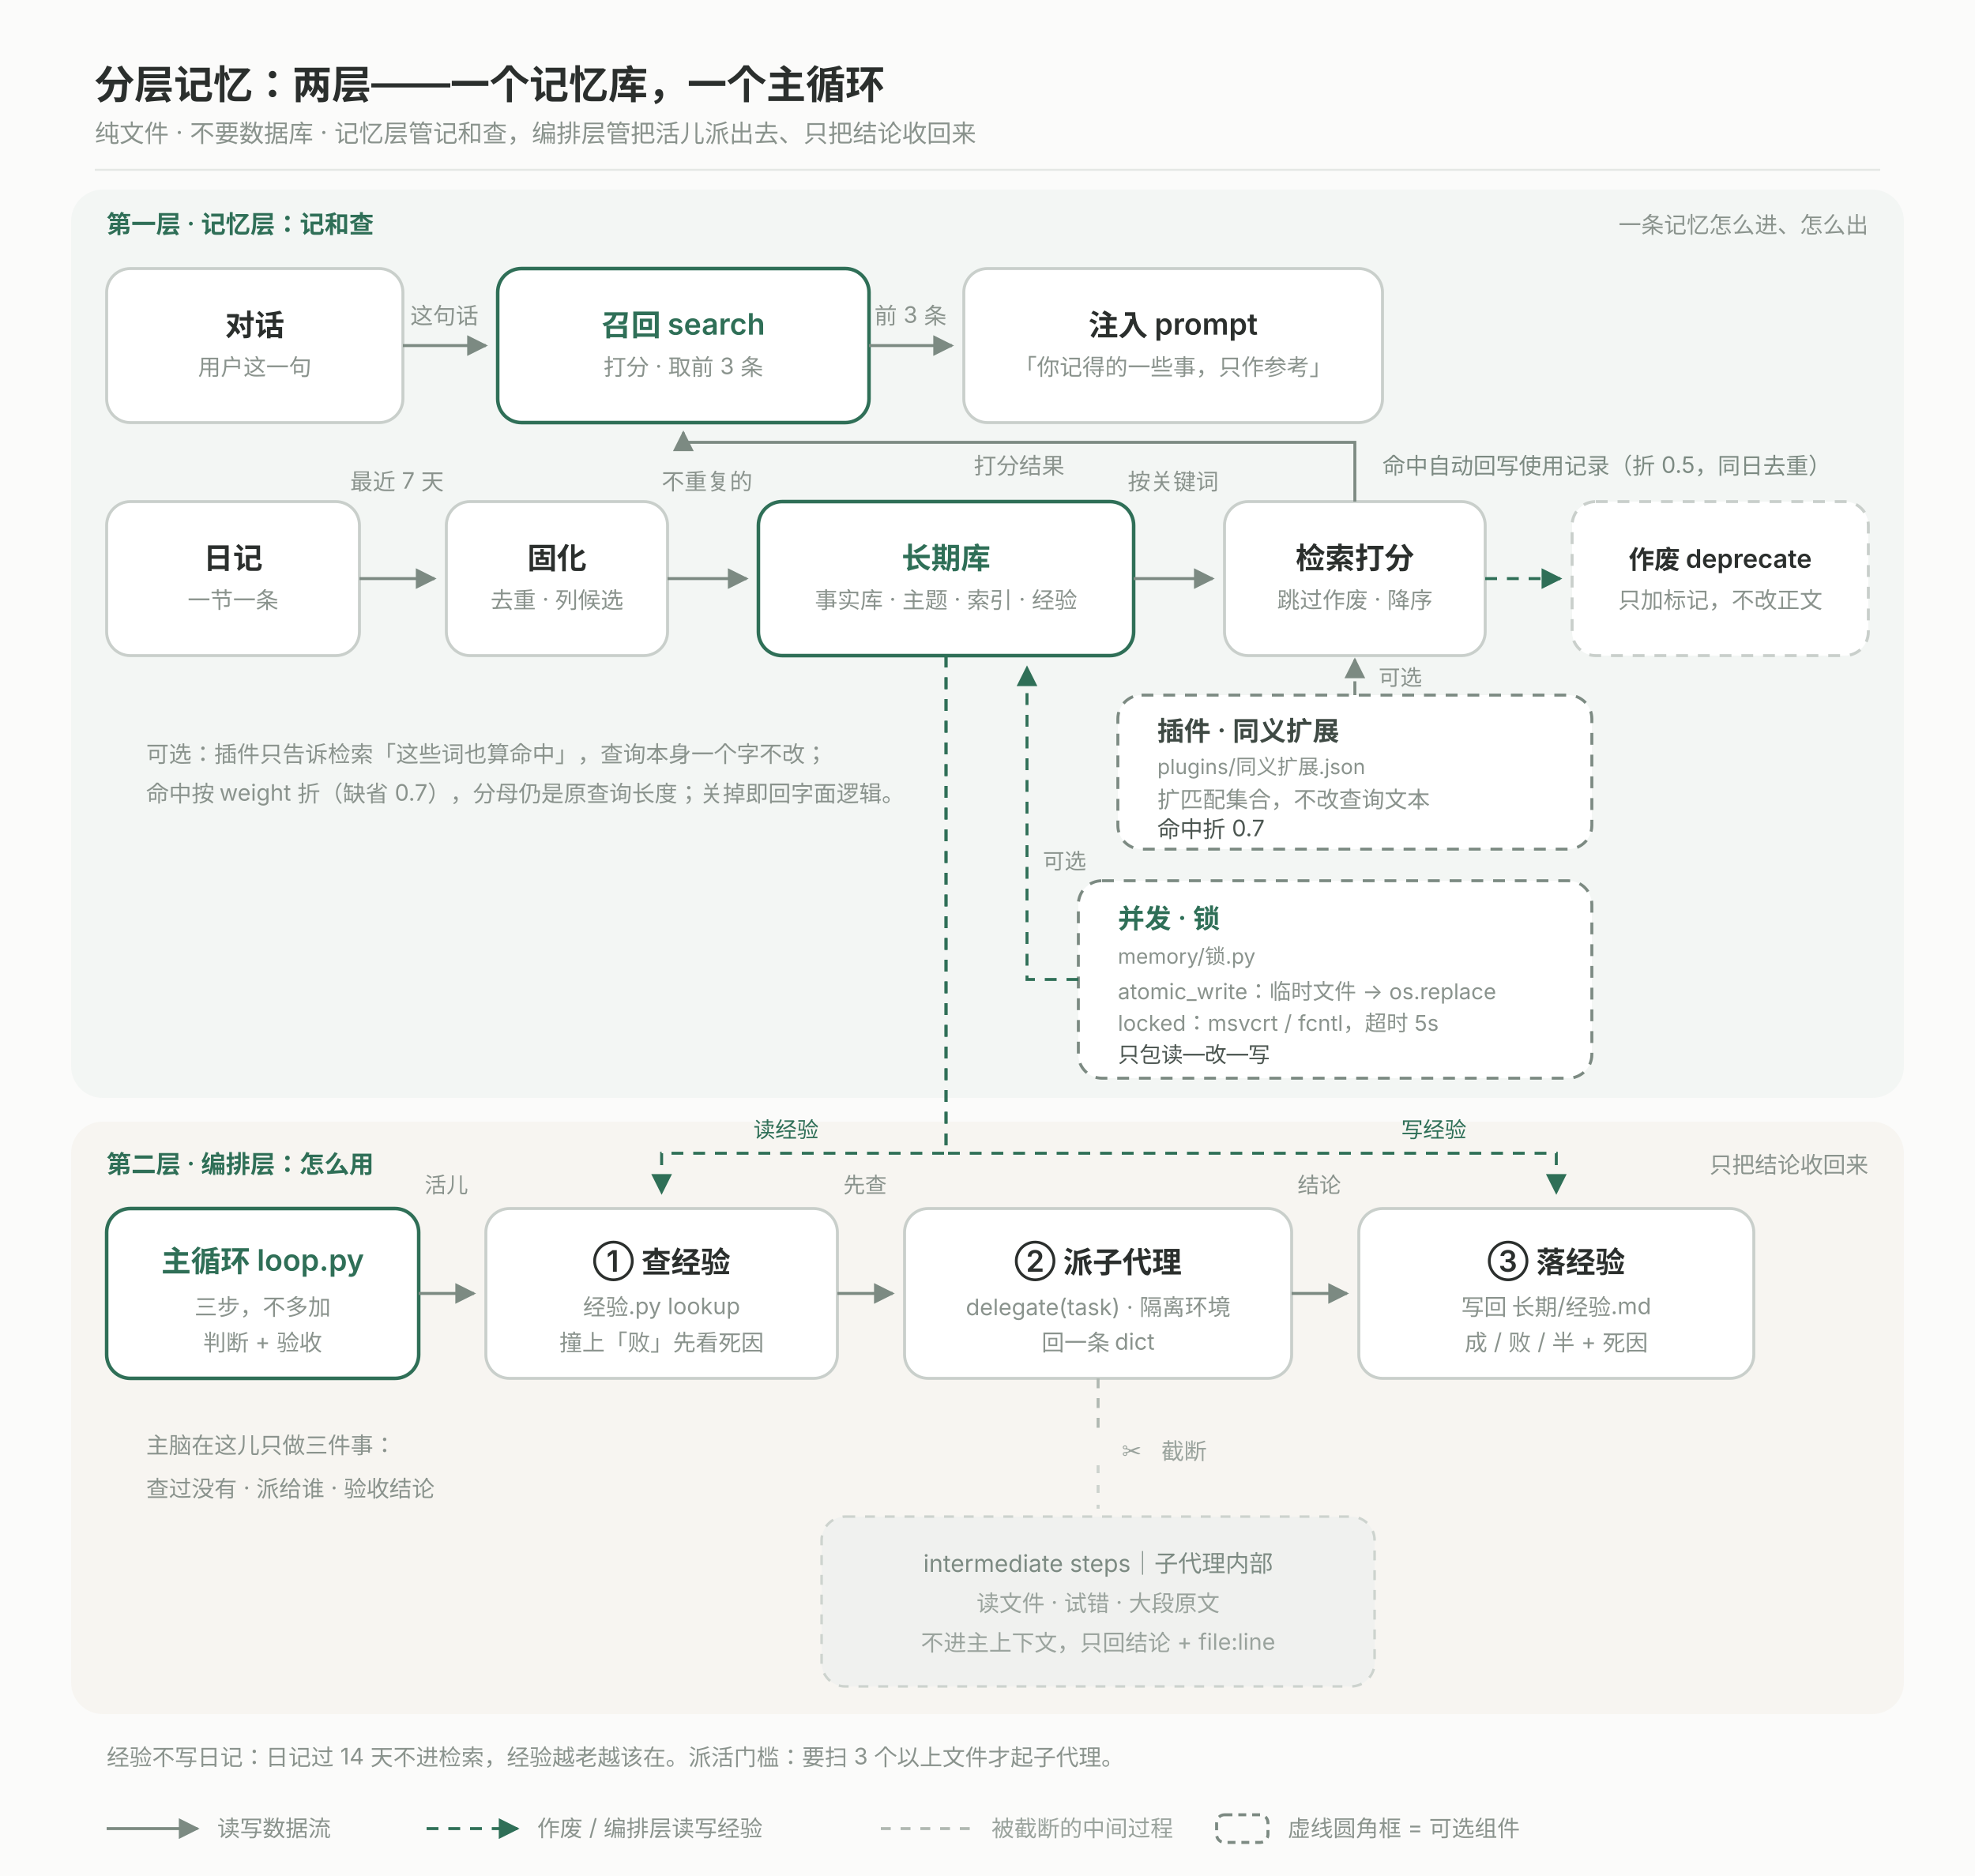
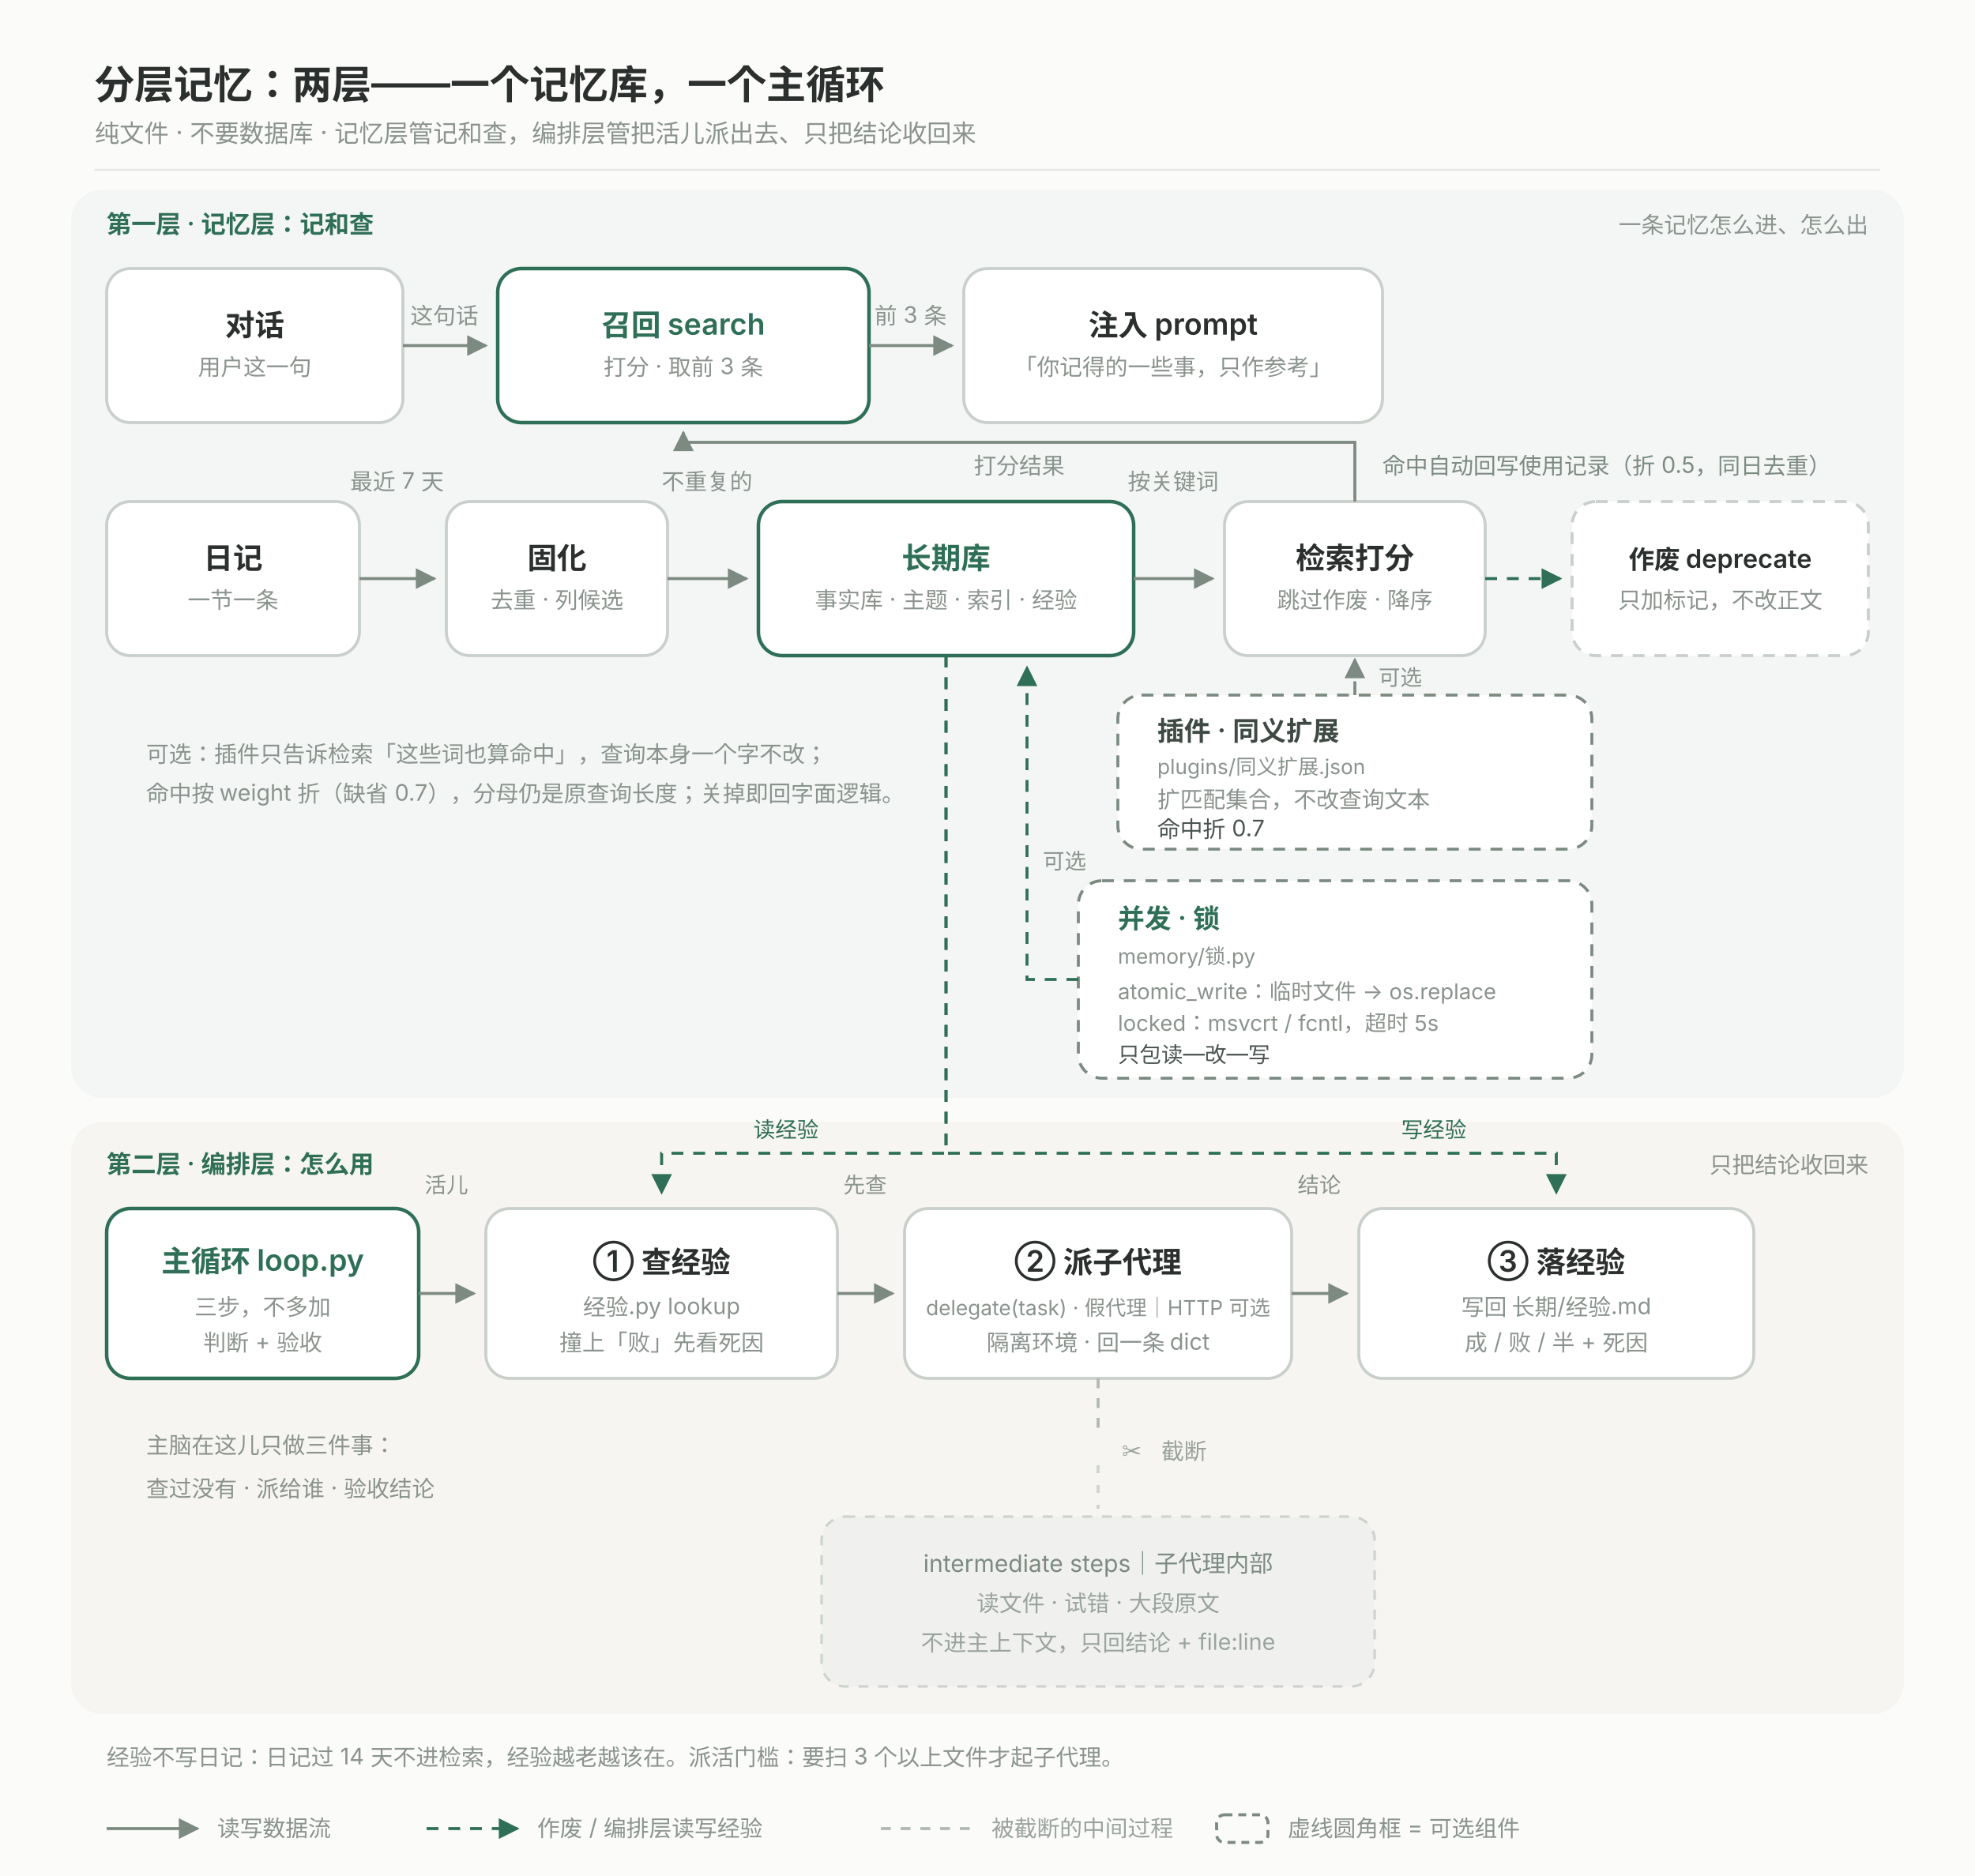
<svg xmlns="http://www.w3.org/2000/svg" width="1000" height="950" viewBox="0 0 1000 950" role="img" aria-label="分层记忆：记忆层负责记和查，编排层负责查经验、派子代理、落经验，子代理的中间过程不进主上下文；检索打分那一步可选挂同义扩展插件；写路径旁边是可选的并发锁（原子替换 + 文件锁，只包读—改—写）">
  <defs>
    <marker id="arrow" viewBox="0 0 10 10" refX="9" refY="5" markerWidth="7" markerHeight="7" orient="auto-start-reverse">
      <path d="M0,0 L10,5 L0,10 Z" fill="#7c8a82" />
    </marker>
    <marker id="arrow-accent" viewBox="0 0 10 10" refX="9" refY="5" markerWidth="7" markerHeight="7" orient="auto-start-reverse">
      <path d="M0,0 L10,5 L0,10 Z" fill="#2f6f57" />
    </marker>
    <marker id="arrow-cut" viewBox="0 0 10 10" refX="9" refY="5" markerWidth="7" markerHeight="7" orient="auto-start-reverse">
      <path d="M0,0 L10,5 L0,10 Z" fill="#b0b8b2" />
    </marker>
  </defs>
  <rect x="0" y="0" width="1000" height="950" fill="#fbfbfa" />
  <text x="48" y="50" font-family="system-ui, -apple-system, 'Segoe UI', 'Microsoft YaHei', sans-serif" font-size="20" font-weight="600" fill="#2b2f2d">分层记忆：两层——一个记忆库，一个主循环</text>
  <text x="48" y="72" font-family="system-ui, -apple-system, 'Segoe UI', 'Microsoft YaHei', sans-serif" font-size="12.5" fill="#8a938d">纯文件 · 不要数据库 · 记忆层管记和查，编排层管把活儿派出去、只把结论收回来</text>
  <line x1="48" y1="86" x2="952" y2="86" stroke="#e5e8e5" stroke-width="1" />
  <rect x="36" y="96" width="928" height="460" rx="16" fill="#f3f6f4" />
  <text x="54" y="118" font-family="system-ui, -apple-system, 'Segoe UI', 'Microsoft YaHei', sans-serif" font-size="12.5" font-weight="600" fill="#2f6f57">第一层 · 记忆层：记和查</text>
  <text x="946" y="118" text-anchor="end" font-family="system-ui, -apple-system, 'Segoe UI', 'Microsoft YaHei', sans-serif" font-size="11.5" fill="#8a938d">一条记忆怎么进、怎么出</text>
  <rect x="54" y="136" width="150" height="78" rx="12" fill="#ffffff" stroke="#c9cfcb" stroke-width="1.5" />
  <text x="129" y="170" text-anchor="middle" font-family="system-ui, -apple-system, 'Segoe UI', 'Microsoft YaHei', sans-serif" font-size="15" font-weight="600" fill="#2b2f2d">对话</text>
  <text x="129" y="190" text-anchor="middle" font-family="system-ui, -apple-system, 'Segoe UI', 'Microsoft YaHei', sans-serif" font-size="11.5" fill="#8a938d">用户这一句</text>
  <rect x="252" y="136" width="188" height="78" rx="12" fill="#ffffff" stroke="#2f6f57" stroke-width="1.8" />
  <text x="346" y="170" text-anchor="middle" font-family="system-ui, -apple-system, 'Segoe UI', 'Microsoft YaHei', sans-serif" font-size="15" font-weight="600" fill="#2f6f57">召回 search</text>
  <text x="346" y="190" text-anchor="middle" font-family="system-ui, -apple-system, 'Segoe UI', 'Microsoft YaHei', sans-serif" font-size="11.5" fill="#8a938d">打分 · 取前 3 条</text>
  <rect x="488" y="136" width="212" height="78" rx="12" fill="#ffffff" stroke="#c9cfcb" stroke-width="1.5" />
  <text x="594" y="170" text-anchor="middle" font-family="system-ui, -apple-system, 'Segoe UI', 'Microsoft YaHei', sans-serif" font-size="15" font-weight="600" fill="#2b2f2d">注入 prompt</text>
  <text x="594" y="190" text-anchor="middle" font-family="system-ui, -apple-system, 'Segoe UI', 'Microsoft YaHei', sans-serif" font-size="11.5" fill="#8a938d">「你记得的一些事，只作参考」</text>
  <line x1="204" y1="175" x2="246" y2="175" stroke="#7c8a82" stroke-width="1.5" marker-end="url(#arrow)" />
  <text x="225" y="164" text-anchor="middle" font-family="system-ui, -apple-system, 'Segoe UI', 'Microsoft YaHei', sans-serif" font-size="11.5" fill="#8a938d">这句话</text>
  <line x1="440" y1="175" x2="482" y2="175" stroke="#7c8a82" stroke-width="1.5" marker-end="url(#arrow)" />
  <text x="461" y="164" text-anchor="middle" font-family="system-ui, -apple-system, 'Segoe UI', 'Microsoft YaHei', sans-serif" font-size="11.5" fill="#8a938d">前 3 条</text>
  <rect x="54" y="254" width="128" height="78" rx="12" fill="#ffffff" stroke="#c9cfcb" stroke-width="1.5" />
  <text x="118" y="288" text-anchor="middle" font-family="system-ui, -apple-system, 'Segoe UI', 'Microsoft YaHei', sans-serif" font-size="15" font-weight="600" fill="#2b2f2d">日记</text>
  <text x="118" y="308" text-anchor="middle" font-family="system-ui, -apple-system, 'Segoe UI', 'Microsoft YaHei', sans-serif" font-size="11.5" fill="#8a938d">一节一条</text>
  <rect x="226" y="254" width="112" height="78" rx="12" fill="#ffffff" stroke="#c9cfcb" stroke-width="1.5" />
  <text x="282" y="288" text-anchor="middle" font-family="system-ui, -apple-system, 'Segoe UI', 'Microsoft YaHei', sans-serif" font-size="15" font-weight="600" fill="#2b2f2d">固化</text>
  <text x="282" y="308" text-anchor="middle" font-family="system-ui, -apple-system, 'Segoe UI', 'Microsoft YaHei', sans-serif" font-size="11.5" fill="#8a938d">去重 · 列候选</text>
  <rect x="384" y="254" width="190" height="78" rx="12" fill="#ffffff" stroke="#2f6f57" stroke-width="1.8" />
  <text x="479" y="288" text-anchor="middle" font-family="system-ui, -apple-system, 'Segoe UI', 'Microsoft YaHei', sans-serif" font-size="15" font-weight="600" fill="#2f6f57">长期库</text>
  <text x="479" y="308" text-anchor="middle" font-family="system-ui, -apple-system, 'Segoe UI', 'Microsoft YaHei', sans-serif" font-size="11.5" fill="#8a938d">事实库 · 主题 · 索引 · 经验</text>
  <rect x="620" y="254" width="132" height="78" rx="12" fill="#ffffff" stroke="#c9cfcb" stroke-width="1.5" />
  <text x="686" y="288" text-anchor="middle" font-family="system-ui, -apple-system, 'Segoe UI', 'Microsoft YaHei', sans-serif" font-size="15" font-weight="600" fill="#2b2f2d">检索打分</text>
  <text x="686" y="308" text-anchor="middle" font-family="system-ui, -apple-system, 'Segoe UI', 'Microsoft YaHei', sans-serif" font-size="11.5" fill="#8a938d">跳过作废 · 降序</text>
  <text x="700" y="240" font-family="system-ui, -apple-system, 'Segoe UI', 'Microsoft YaHei', sans-serif" font-size="11.5" fill="#7c8a82">命中自动回写使用记录（折 0.5，同日去重）</text>
  <line x1="182" y1="293" x2="220" y2="293" stroke="#7c8a82" stroke-width="1.5" marker-end="url(#arrow)" />
  <text x="201" y="248" text-anchor="middle" font-family="system-ui, -apple-system, 'Segoe UI', 'Microsoft YaHei', sans-serif" font-size="11.5" fill="#8a938d">最近 7 天</text>
  <line x1="338" y1="293" x2="378" y2="293" stroke="#7c8a82" stroke-width="1.5" marker-end="url(#arrow)" />
  <text x="358" y="248" text-anchor="middle" font-family="system-ui, -apple-system, 'Segoe UI', 'Microsoft YaHei', sans-serif" font-size="11.5" fill="#8a938d">不重复的</text>
  <line x1="574" y1="293" x2="614" y2="293" stroke="#7c8a82" stroke-width="1.5" marker-end="url(#arrow)" />
  <text x="594" y="248" text-anchor="middle" font-family="system-ui, -apple-system, 'Segoe UI', 'Microsoft YaHei', sans-serif" font-size="11.5" fill="#8a938d">按关键词</text>
  <path d="M 686 254 L 686 224 L 346 224 L 346 219" fill="none" stroke="#7c8a82" stroke-width="1.5" marker-end="url(#arrow)" />
  <text x="516" y="240" text-anchor="middle" font-family="system-ui, -apple-system, 'Segoe UI', 'Microsoft YaHei', sans-serif" font-size="11.5" fill="#8a938d">打分结果</text>
  <rect x="796" y="254" width="150" height="78" rx="12" fill="#ffffff" stroke="#c9cfcb" stroke-width="1.5" stroke-dasharray="6 5" />
  <text x="871" y="288" text-anchor="middle" font-family="system-ui, -apple-system, 'Segoe UI', 'Microsoft YaHei', sans-serif" font-size="13" font-weight="600" fill="#2b2f2d">作废 deprecate</text>
  <text x="871" y="308" text-anchor="middle" font-family="system-ui, -apple-system, 'Segoe UI', 'Microsoft YaHei', sans-serif" font-size="11.5" fill="#8a938d">只加标记，不改正文</text>
  <line x1="752" y1="293" x2="790" y2="293" stroke="#2f6f57" stroke-width="1.5" stroke-dasharray="6 5" marker-end="url(#arrow-accent)" />
  <rect x="566" y="352" width="240" height="78" rx="12" fill="#ffffff" stroke="#7c8a82" stroke-width="1.5" stroke-dasharray="6 5" />
  <text x="586" y="375" font-family="system-ui, -apple-system, 'Segoe UI', 'Microsoft YaHei', sans-serif" font-size="13.5" font-weight="600" fill="#3f4a44">插件 · 同义扩展</text>
  <text x="586" y="392" font-family="system-ui, -apple-system, 'Segoe UI', 'Microsoft YaHei', sans-serif" font-size="10.5" fill="#8a938d">plugins/同义扩展.json</text>
  <text x="586" y="409" font-family="system-ui, -apple-system, 'Segoe UI', 'Microsoft YaHei', sans-serif" font-size="11.5" fill="#8a938d">扩匹配集合，不改查询文本</text>
  <text x="586" y="424" font-family="system-ui, -apple-system, 'Segoe UI', 'Microsoft YaHei', sans-serif" font-size="11.5" fill="#4b5550">命中折 0.7</text>
  <line x1="686" y1="352" x2="686" y2="334" stroke="#7c8a82" stroke-width="1.5" stroke-dasharray="7 4" marker-end="url(#arrow)" />
  <text x="698" y="347" font-family="system-ui, -apple-system, 'Segoe UI', 'Microsoft YaHei', sans-serif" font-size="11" fill="#8a938d">可选</text>
  <text x="74" y="386" font-family="system-ui, -apple-system, 'Segoe UI', 'Microsoft YaHei', sans-serif" font-size="11.5" fill="#8a938d">可选：插件只告诉检索「这些词也算命中」，查询本身一个字不改；</text>
  <text x="74" y="406" font-family="system-ui, -apple-system, 'Segoe UI', 'Microsoft YaHei', sans-serif" font-size="11.5" fill="#8a938d">命中按 weight 折（缺省 0.7），分母仍是原查询长度；关掉即回字面逻辑。</text>
  <rect x="546" y="446" width="260" height="100" rx="12" fill="#ffffff" stroke="#7c8a82" stroke-width="1.5" stroke-dasharray="6 5" />
  <text x="566" y="470" font-family="system-ui, -apple-system, 'Segoe UI', 'Microsoft YaHei', sans-serif" font-size="13.5" font-weight="600" fill="#2f6f57">并发 · 锁</text>
  <text x="566" y="488" font-family="system-ui, -apple-system, 'Segoe UI', 'Microsoft YaHei', sans-serif" font-size="10.5" fill="#8a938d">memory/锁.py</text>
  <text x="566" y="506" font-family="system-ui, -apple-system, 'Segoe UI', 'Microsoft YaHei', sans-serif" font-size="11" fill="#8a938d">atomic_write：临时文件 → os.replace</text>
  <text x="566" y="522" font-family="system-ui, -apple-system, 'Segoe UI', 'Microsoft YaHei', sans-serif" font-size="11" fill="#8a938d">locked：msvcrt / fcntl，超时 5s</text>
  <text x="566" y="538" font-family="system-ui, -apple-system, 'Segoe UI', 'Microsoft YaHei', sans-serif" font-size="11" fill="#4b5550">只包读—改—写</text>
  <path d="M 546 496 L 520 496 L 520 338" fill="none" stroke="#2f6f57" stroke-width="1.5" stroke-dasharray="6 5" marker-end="url(#arrow-accent)" />
  <text x="528" y="440" font-family="system-ui, -apple-system, 'Segoe UI', 'Microsoft YaHei', sans-serif" font-size="11" fill="#8a938d">可选</text>
  <rect x="36" y="568" width="928" height="300" rx="16" fill="#f7f5f1" />
  <text x="54" y="594" font-family="system-ui, -apple-system, 'Segoe UI', 'Microsoft YaHei', sans-serif" font-size="12.5" font-weight="600" fill="#2f6f57">第二层 · 编排层：怎么用</text>
  <text x="946" y="594" text-anchor="end" font-family="system-ui, -apple-system, 'Segoe UI', 'Microsoft YaHei', sans-serif" font-size="11.5" fill="#8a938d">只把结论收回来</text>
  <rect x="54" y="612" width="158" height="86" rx="12" fill="#ffffff" stroke="#2f6f57" stroke-width="1.8" />
  <text x="133" y="644" text-anchor="middle" font-family="system-ui, -apple-system, 'Segoe UI', 'Microsoft YaHei', sans-serif" font-size="15" font-weight="600" fill="#2f6f57">主循环 loop.py</text>
  <text x="133" y="666" text-anchor="middle" font-family="system-ui, -apple-system, 'Segoe UI', 'Microsoft YaHei', sans-serif" font-size="11.5" fill="#8a938d">三步，不多加</text>
  <text x="133" y="684" text-anchor="middle" font-family="system-ui, -apple-system, 'Segoe UI', 'Microsoft YaHei', sans-serif" font-size="11.5" fill="#8a938d">判断 + 验收</text>
  <rect x="246" y="612" width="178" height="86" rx="12" fill="#ffffff" stroke="#c9cfcb" stroke-width="1.5" />
  <text x="335" y="644" text-anchor="middle" font-family="system-ui, -apple-system, 'Segoe UI', 'Microsoft YaHei', sans-serif" font-size="15" font-weight="600" fill="#2b2f2d">① 查经验</text>
  <text x="335" y="666" text-anchor="middle" font-family="system-ui, -apple-system, 'Segoe UI', 'Microsoft YaHei', sans-serif" font-size="11.5" fill="#8a938d">经验.py lookup</text>
  <text x="335" y="684" text-anchor="middle" font-family="system-ui, -apple-system, 'Segoe UI', 'Microsoft YaHei', sans-serif" font-size="11.5" fill="#8a938d">撞上「败」先看死因</text>
  <rect x="458" y="612" width="196" height="86" rx="12" fill="#ffffff" stroke="#c9cfcb" stroke-width="1.5" />
  <text x="556" y="644" text-anchor="middle" font-family="system-ui, -apple-system, 'Segoe UI', 'Microsoft YaHei', sans-serif" font-size="15" font-weight="600" fill="#2b2f2d">② 派子代理</text>
-   <text x="556" y="666" text-anchor="middle" font-family="system-ui, -apple-system, 'Segoe UI', 'Microsoft YaHei', sans-serif" font-size="11.5" fill="#8a938d">delegate(task) · 隔离环境</text>
-   <text x="556" y="684" text-anchor="middle" font-family="system-ui, -apple-system, 'Segoe UI', 'Microsoft YaHei', sans-serif" font-size="11.5" fill="#8a938d">回一条 dict</text>
+   <text x="556" y="666" text-anchor="middle" font-family="system-ui, -apple-system, 'Segoe UI', 'Microsoft YaHei', sans-serif" font-size="10.5" fill="#8a938d">delegate(task) · 假代理｜HTTP 可选</text>
+   <text x="556" y="684" text-anchor="middle" font-family="system-ui, -apple-system, 'Segoe UI', 'Microsoft YaHei', sans-serif" font-size="11.5" fill="#8a938d">隔离环境 · 回一条 dict</text>
  <rect x="688" y="612" width="200" height="86" rx="12" fill="#ffffff" stroke="#c9cfcb" stroke-width="1.5" />
  <text x="788" y="644" text-anchor="middle" font-family="system-ui, -apple-system, 'Segoe UI', 'Microsoft YaHei', sans-serif" font-size="15" font-weight="600" fill="#2b2f2d">③ 落经验</text>
  <text x="788" y="666" text-anchor="middle" font-family="system-ui, -apple-system, 'Segoe UI', 'Microsoft YaHei', sans-serif" font-size="11.5" fill="#8a938d">写回 长期/经验.md</text>
  <text x="788" y="684" text-anchor="middle" font-family="system-ui, -apple-system, 'Segoe UI', 'Microsoft YaHei', sans-serif" font-size="11.5" fill="#8a938d">成 / 败 / 半 + 死因</text>
  <line x1="212" y1="655" x2="240" y2="655" stroke="#7c8a82" stroke-width="1.5" marker-end="url(#arrow)" />
  <text x="226" y="604" text-anchor="middle" font-family="system-ui, -apple-system, 'Segoe UI', 'Microsoft YaHei', sans-serif" font-size="11" fill="#8a938d">活儿</text>
  <line x1="424" y1="655" x2="452" y2="655" stroke="#7c8a82" stroke-width="1.5" marker-end="url(#arrow)" />
  <text x="438" y="604" text-anchor="middle" font-family="system-ui, -apple-system, 'Segoe UI', 'Microsoft YaHei', sans-serif" font-size="11" fill="#8a938d">先查</text>
  <line x1="654" y1="655" x2="682" y2="655" stroke="#7c8a82" stroke-width="1.5" marker-end="url(#arrow)" />
  <text x="668" y="604" text-anchor="middle" font-family="system-ui, -apple-system, 'Segoe UI', 'Microsoft YaHei', sans-serif" font-size="11" fill="#8a938d">结论</text>
  <path d="M 479 332 L 479 584 L 335 584 L 335 604" fill="none" stroke="#2f6f57" stroke-width="1.5" stroke-dasharray="6 5" marker-end="url(#arrow-accent)" />
  <path d="M 479 332 L 479 584 L 788 584 L 788 604" fill="none" stroke="#2f6f57" stroke-width="1.5" stroke-dasharray="6 5" marker-end="url(#arrow-accent)" />
  <text x="398" y="576" text-anchor="middle" font-family="system-ui, -apple-system, 'Segoe UI', 'Microsoft YaHei', sans-serif" font-size="11" fill="#2f6f57">读经验</text>
  <text x="726" y="576" text-anchor="middle" font-family="system-ui, -apple-system, 'Segoe UI', 'Microsoft YaHei', sans-serif" font-size="11" fill="#2f6f57">写经验</text>
  <text x="74" y="736" font-family="system-ui, -apple-system, 'Segoe UI', 'Microsoft YaHei', sans-serif" font-size="11.5" fill="#8a938d">主脑在这儿只做三件事：</text>
  <text x="74" y="758" font-family="system-ui, -apple-system, 'Segoe UI', 'Microsoft YaHei', sans-serif" font-size="11.5" fill="#8a938d">查过没有 · 派给谁 · 验收结论</text>
  <line x1="556" y1="698" x2="556" y2="726" stroke="#b0b8b2" stroke-width="1.5" stroke-dasharray="5 5" />
  <line x1="556" y1="742" x2="556" y2="764" stroke="#cdd3ce" stroke-width="1.5" stroke-dasharray="4 6" />
  <text x="568" y="739" font-family="system-ui, -apple-system, 'Segoe UI', 'Microsoft YaHei', sans-serif" font-size="12" fill="#9aa39d">✂</text>
  <text x="588" y="739" font-family="system-ui, -apple-system, 'Segoe UI', 'Microsoft YaHei', sans-serif" font-size="11.5" fill="#9aa39d">截断</text>
  <rect x="416" y="768" width="280" height="86" rx="12" fill="#f0f1ef" stroke="#cdd3ce" stroke-width="1.3" stroke-dasharray="5 5" />
  <text x="556" y="796" text-anchor="middle" font-family="system-ui, -apple-system, 'Segoe UI', 'Microsoft YaHei', sans-serif" font-size="12" fill="#7c8a82">intermediate steps｜子代理内部</text>
  <text x="556" y="816" text-anchor="middle" font-family="system-ui, -apple-system, 'Segoe UI', 'Microsoft YaHei', sans-serif" font-size="11.5" fill="#9aa39d">读文件 · 试错 · 大段原文</text>
  <text x="556" y="836" text-anchor="middle" font-family="system-ui, -apple-system, 'Segoe UI', 'Microsoft YaHei', sans-serif" font-size="11.5" fill="#9aa39d">不进主上下文，只回结论 + file:line</text>
  <text x="54" y="894" font-family="system-ui, -apple-system, 'Segoe UI', 'Microsoft YaHei', sans-serif" font-size="11.5" fill="#8a938d">经验不写日记：日记过 14 天不进检索，经验越老越该在。派活门槛：要扫 3 个以上文件才起子代理。</text>
  <line x1="54" y1="926" x2="100" y2="926" stroke="#7c8a82" stroke-width="1.5" marker-end="url(#arrow)" />
  <text x="110" y="930" font-family="system-ui, -apple-system, 'Segoe UI', 'Microsoft YaHei', sans-serif" font-size="11.5" fill="#8a938d">读写数据流</text>
  <line x1="216" y1="926" x2="262" y2="926" stroke="#2f6f57" stroke-width="1.5" stroke-dasharray="6 5" marker-end="url(#arrow-accent)" />
  <text x="272" y="930" font-family="system-ui, -apple-system, 'Segoe UI', 'Microsoft YaHei', sans-serif" font-size="11.5" fill="#8a938d">作废 / 编排层读写经验</text>
  <line x1="446" y1="926" x2="492" y2="926" stroke="#b0b8b2" stroke-width="1.5" stroke-dasharray="5 5" />
  <text x="502" y="930" font-family="system-ui, -apple-system, 'Segoe UI', 'Microsoft YaHei', sans-serif" font-size="11.5" fill="#9aa39d">被截断的中间过程</text>
  <rect x="616" y="919" width="26" height="14" rx="4" fill="none" stroke="#7c8a82" stroke-width="1.5" stroke-dasharray="4 3" />
  <text x="652" y="930" font-family="system-ui, -apple-system, 'Segoe UI', 'Microsoft YaHei', sans-serif" font-size="11.5" fill="#8a938d">虚线圆角框 = 可选组件</text>
</svg>
